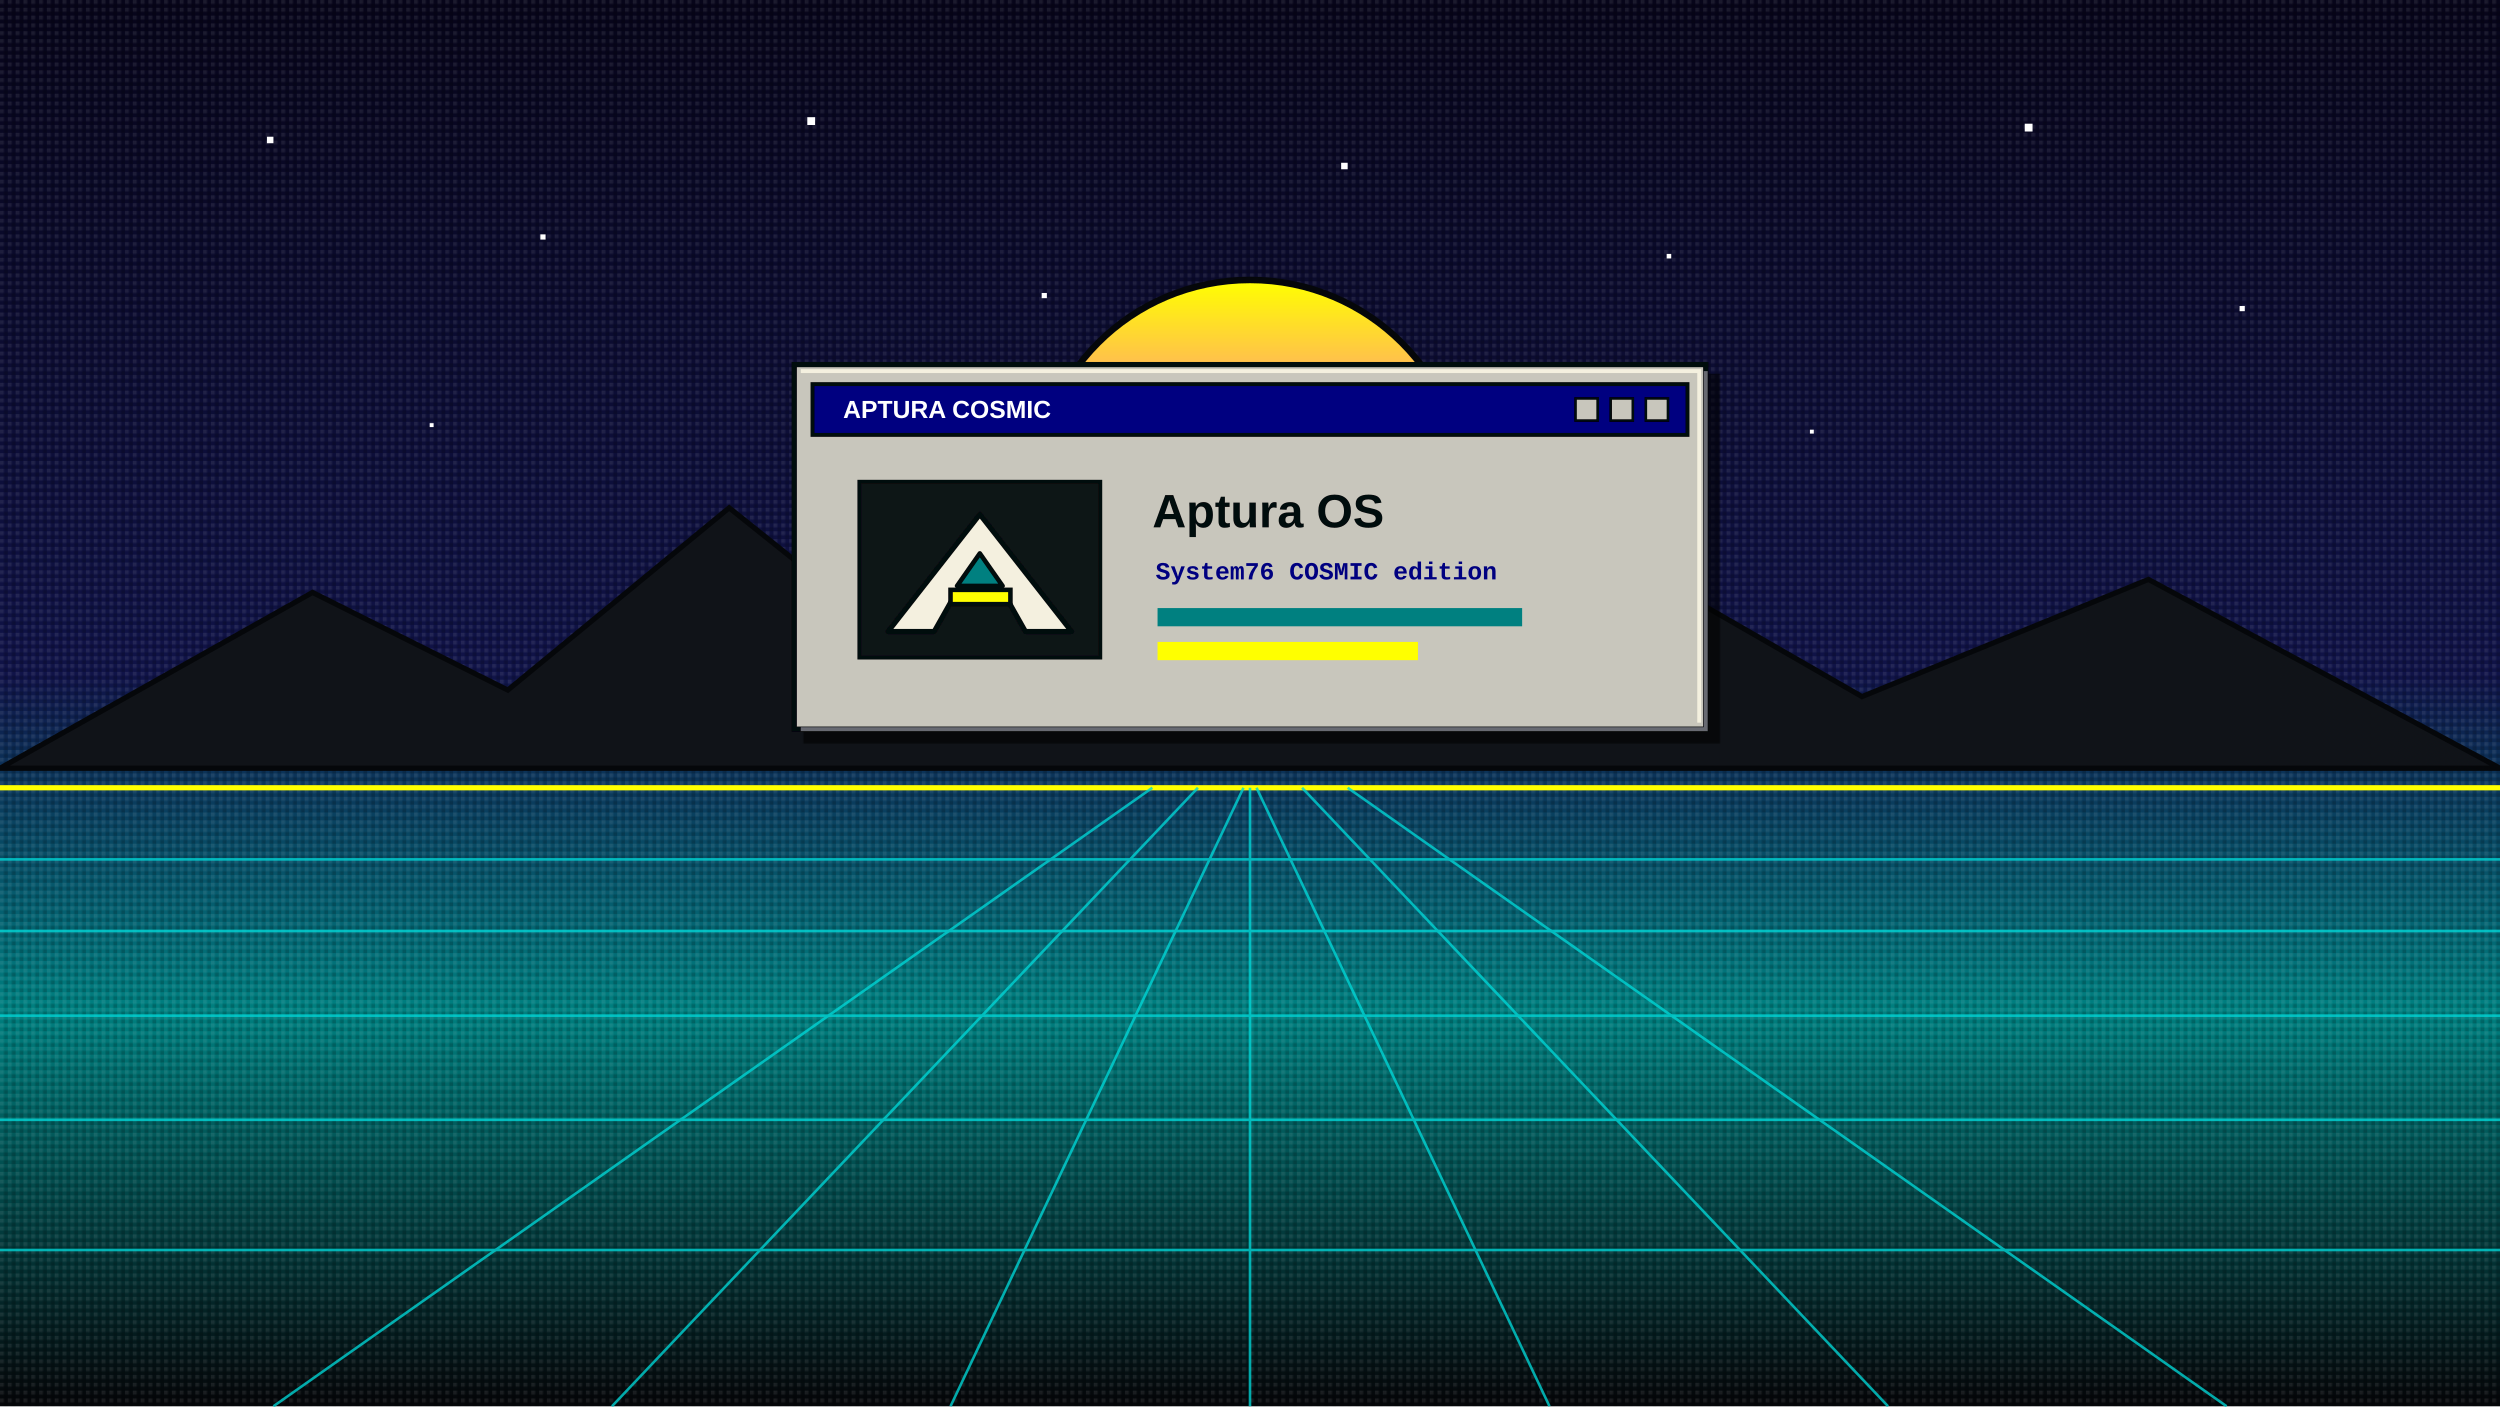
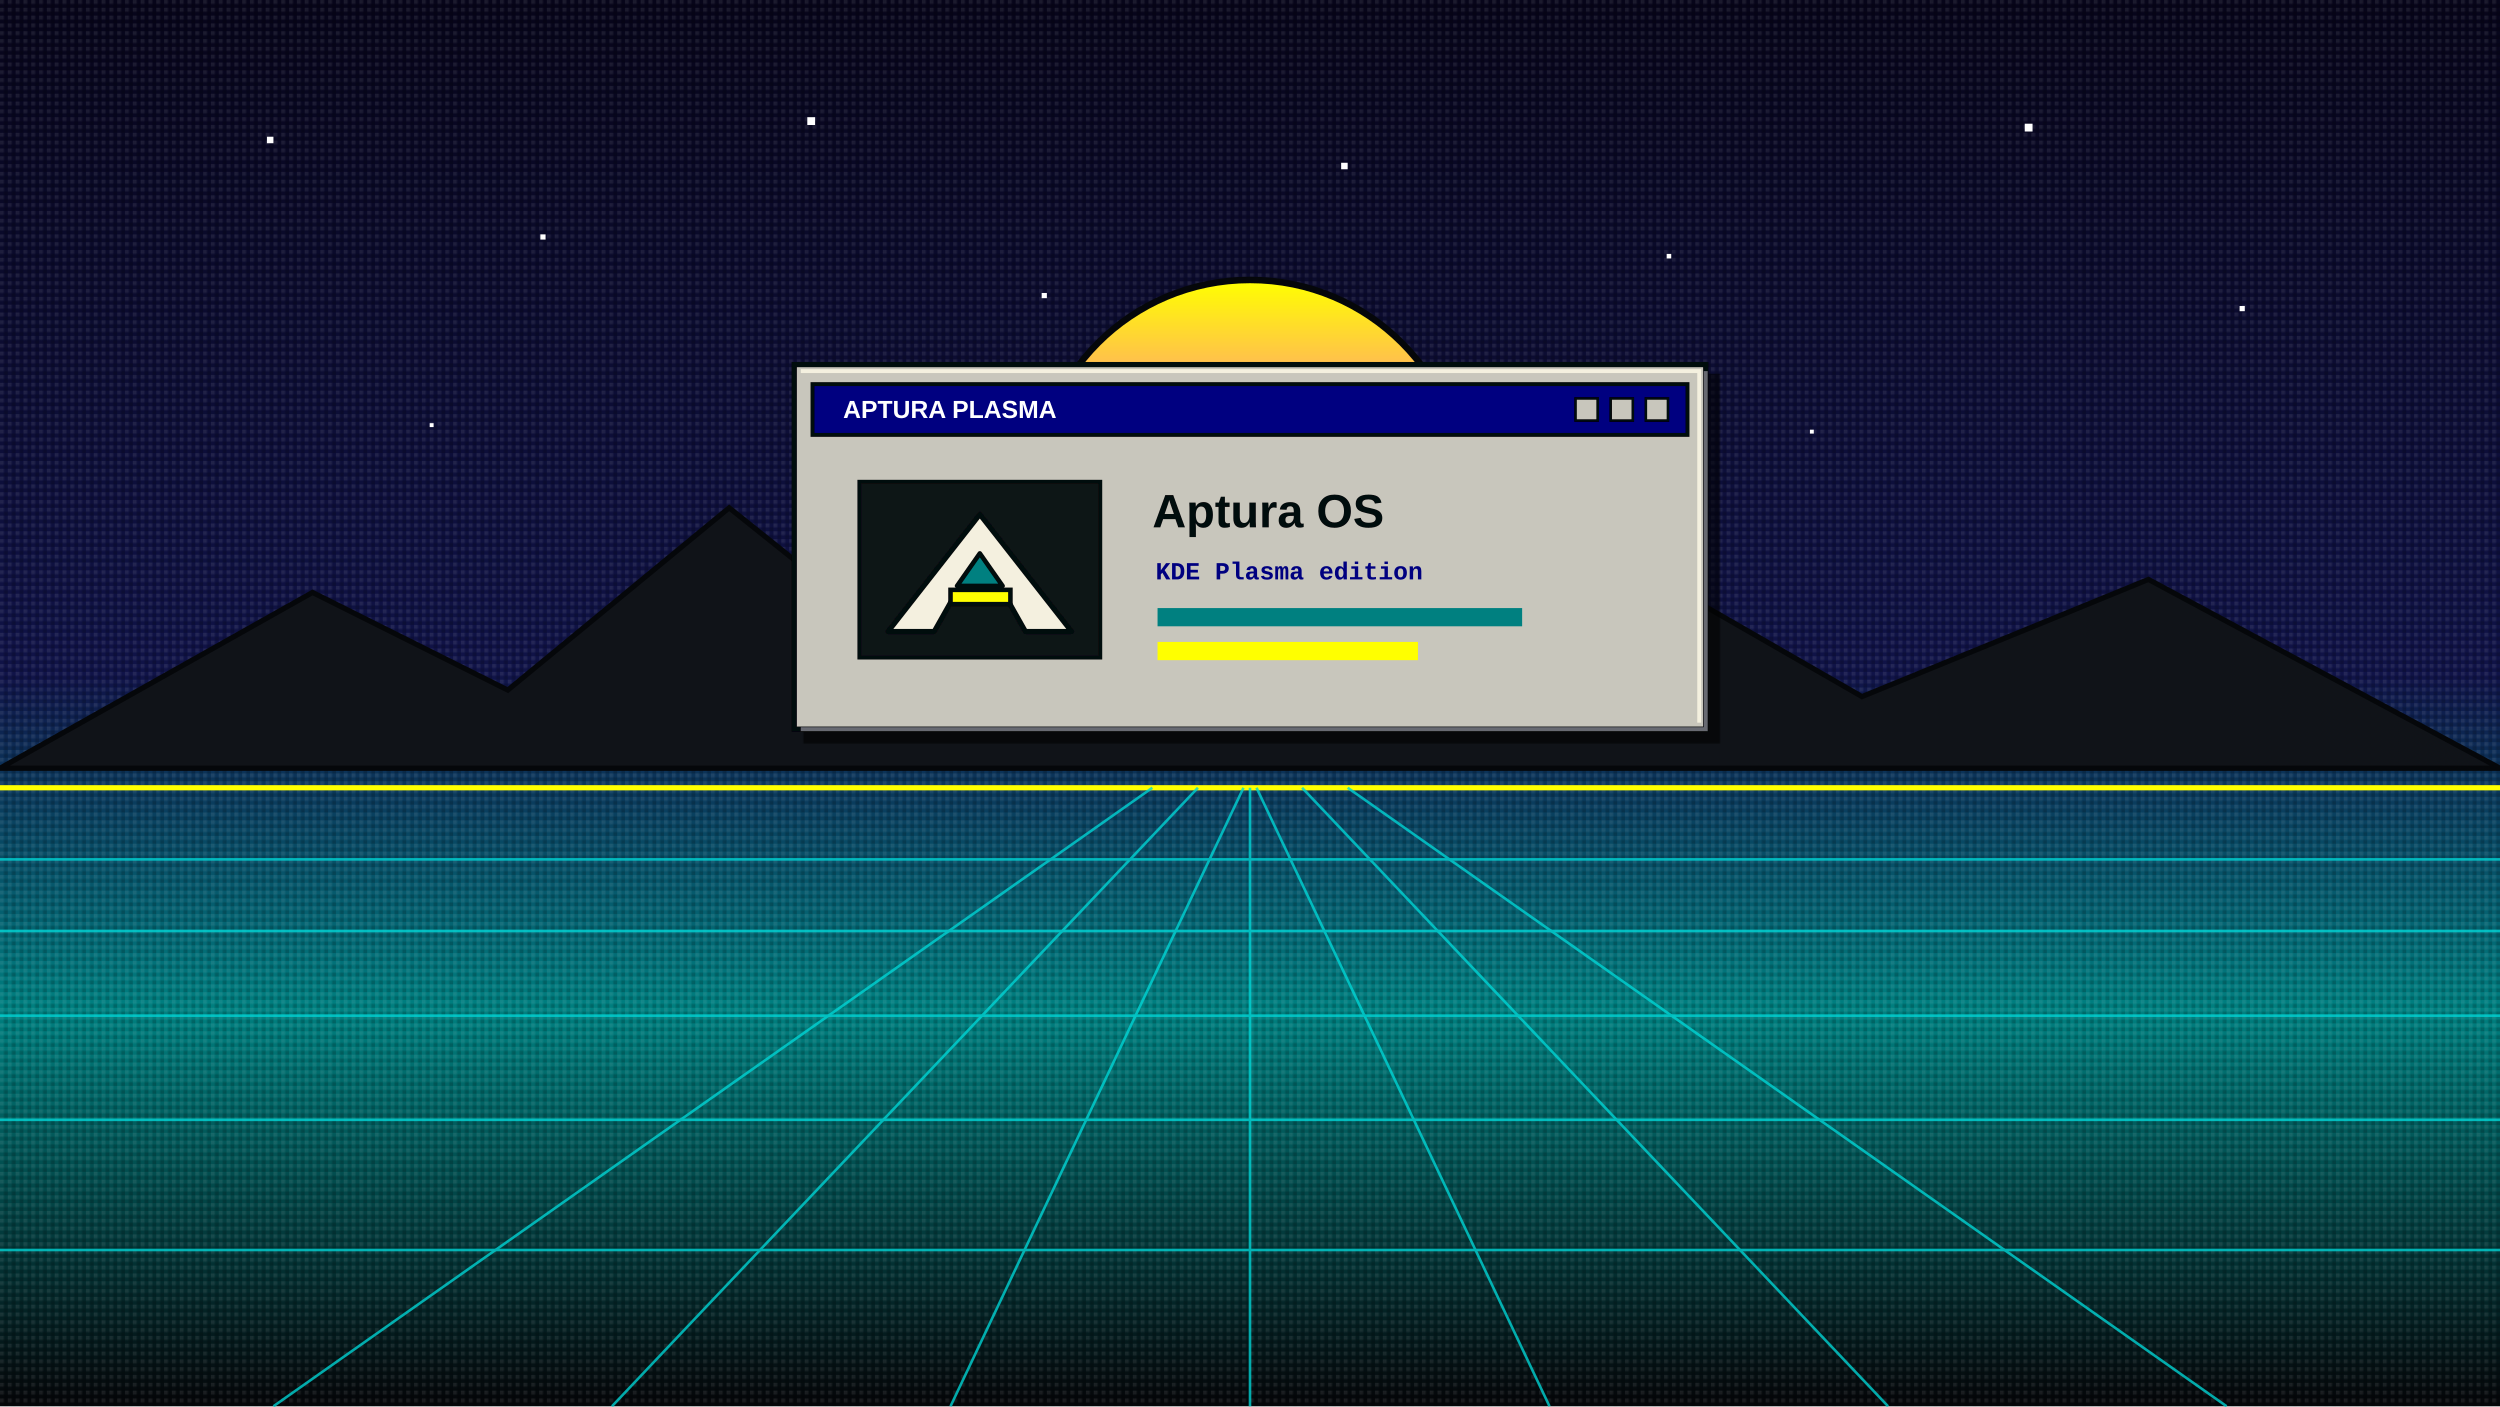
- <svg xmlns="http://www.w3.org/2000/svg" width="3840" height="2160" viewBox="0 0 3840 2160" role="img" aria-label="Aptura OS retro COSMIC wallpaper">
+ <svg xmlns="http://www.w3.org/2000/svg" width="3840" height="2160" viewBox="0 0 3840 2160" role="img" aria-label="Aptura OS retro Plasma wallpaper">
  <defs>
    <linearGradient id="sky" x1="0" y1="0" x2="0" y2="1">
      <stop offset="0" stop-color="#07051a" />
      <stop offset="0.48" stop-color="#101348" />
      <stop offset="0.72" stop-color="#008080" />
      <stop offset="1" stop-color="#05070a" />
    </linearGradient>
    <linearGradient id="sun" x1="0" y1="0" x2="0" y2="1">
      <stop offset="0" stop-color="#ffff00" />
      <stop offset="0.48" stop-color="#ff63bd" />
      <stop offset="1" stop-color="#000080" />
    </linearGradient>
    <pattern id="dither" width="12" height="12" patternUnits="userSpaceOnUse">
      <rect width="12" height="12" fill="transparent" />
      <rect width="6" height="6" fill="#ffffff" opacity="0.08" />
      <rect x="6" y="6" width="6" height="6" fill="#000000" opacity="0.18" />
    </pattern>
    <filter id="hard-shadow" x="-20%" y="-20%" width="140%" height="140%">
      <feDropShadow dx="18" dy="18" stdDeviation="0" flood-color="#000000" flood-opacity="0.58" />
    </filter>
  </defs>
  <rect width="3840" height="2160" fill="url(#sky)" />
  <rect width="3840" height="2160" fill="url(#dither)" />
  <g fill="#ffffff">
    <rect x="410" y="210" width="10" height="10" />
    <rect x="830" y="360" width="8" height="8" />
    <rect x="1240" y="180" width="12" height="12" />
    <rect x="1600" y="450" width="8" height="8" />
    <rect x="2060" y="250" width="10" height="10" />
    <rect x="2560" y="390" width="7" height="7" />
    <rect x="3110" y="190" width="12" height="12" />
    <rect x="3440" y="470" width="8" height="8" />
    <rect x="660" y="650" width="6" height="6" />
    <rect x="2780" y="660" width="6" height="6" />
  </g>
  <circle cx="1920" cy="760" r="330" fill="url(#sun)" stroke="#05070a" stroke-width="10" />
  <g stroke="#05070a" stroke-width="18">
    <path d="M1580 655H2260" />
    <path d="M1605 735H2235" />
    <path d="M1650 815H2190" />
    <path d="M1715 895H2125" />
    <path d="M1810 975H2030" />
  </g>
  <path d="M0 1180L480 910L780 1060L1120 780L1470 1060L1780 820L2140 1080L2460 840L2860 1070L3300 890L3840 1180Z" fill="#101318" stroke="#05070a" stroke-width="8" />
  <path d="M0 1210H3840" stroke="#ffff00" stroke-width="8" />
  <g stroke="#00d6d6" stroke-width="4" opacity="0.78">
    <path d="M0 1320H3840" />
    <path d="M0 1430H3840" />
    <path d="M0 1560H3840" />
    <path d="M0 1720H3840" />
    <path d="M0 1920H3840" />
    <path d="M420 2160L1770 1210" />
    <path d="M940 2160L1840 1210" />
    <path d="M1460 2160L1910 1210" />
    <path d="M1920 2160V1210" />
    <path d="M2380 2160L1930 1210" />
    <path d="M2900 2160L2000 1210" />
    <path d="M3420 2160L2070 1210" />
  </g>
  <g filter="url(#hard-shadow)">
    <rect x="1220" y="560" width="1400" height="560" fill="#c8c6bc" stroke="#05070a" stroke-width="8" />
    <path d="M1230 570H2610V1110" fill="none" stroke="#f4f0df" stroke-width="6" />
    <path d="M2620 570V1120H1230" fill="none" stroke="#686a72" stroke-width="6" />
    <rect x="1248" y="590" width="1344" height="78" fill="#000080" stroke="#05070a" stroke-width="6" />
-     <text x="1295" y="642" fill="#ffffff" font-family="Arial, Helvetica, sans-serif" font-size="38" font-weight="700">APTURA COSMIC</text>
+     <text x="1295" y="642" fill="#ffffff" font-family="Arial, Helvetica, sans-serif" font-size="38" font-weight="700">APTURA PLASMA</text>
    <g fill="#c8c6bc" stroke="#05070a" stroke-width="4">
      <rect x="2420" y="612" width="34" height="34" />
      <rect x="2474" y="612" width="34" height="34" />
      <rect x="2528" y="612" width="34" height="34" />
    </g>
    <rect x="1320" y="740" width="370" height="270" fill="#101318" stroke="#05070a" stroke-width="6" />
    <path d="M1505 790L1646 970H1575L1544 915H1466L1435 970H1364Z" fill="#f4f0df" stroke="#05070a" stroke-width="8" stroke-linejoin="round" />
    <path d="M1505 850L1540 900H1470Z" fill="#008080" stroke="#05070a" stroke-width="7" stroke-linejoin="round" />
    <rect x="1460" y="906" width="92" height="22" fill="#ffff00" stroke="#05070a" stroke-width="7" />
    <text x="1770" y="810" fill="#05070a" font-family="Arial, Helvetica, sans-serif" font-size="72" font-weight="700">Aptura OS</text>
-     <text x="1775" y="890" fill="#000080" font-family="Courier New, monospace" font-size="38" font-weight="700">System76 COSMIC edition</text>
+     <text x="1775" y="890" fill="#000080" font-family="Courier New, monospace" font-size="38" font-weight="700">KDE Plasma edition</text>
    <rect x="1778" y="934" width="560" height="28" fill="#008080" />
    <rect x="1778" y="986" width="400" height="28" fill="#ffff00" />
  </g>
</svg>
